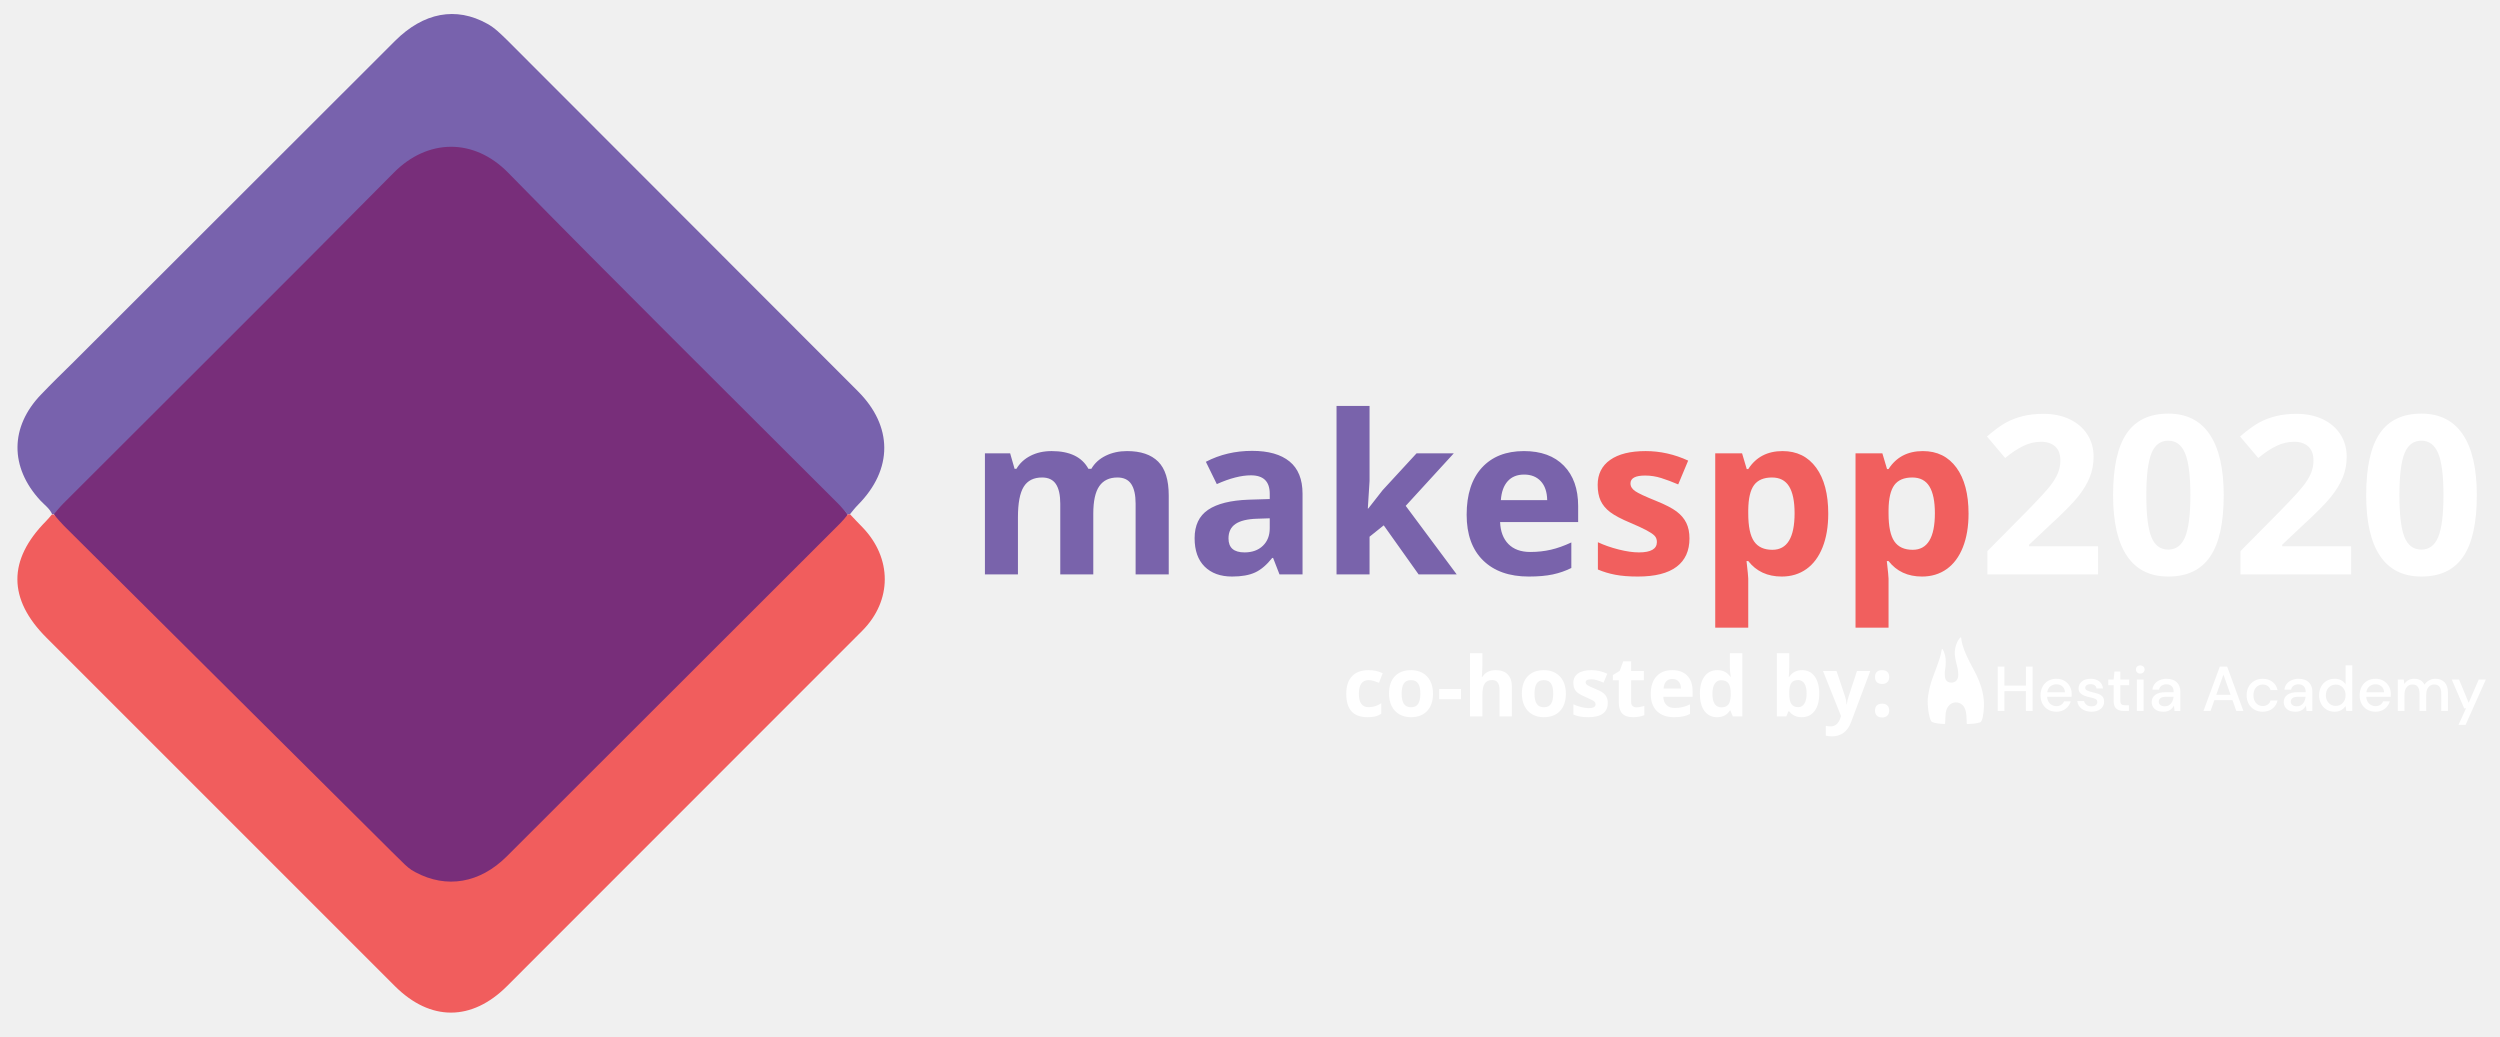
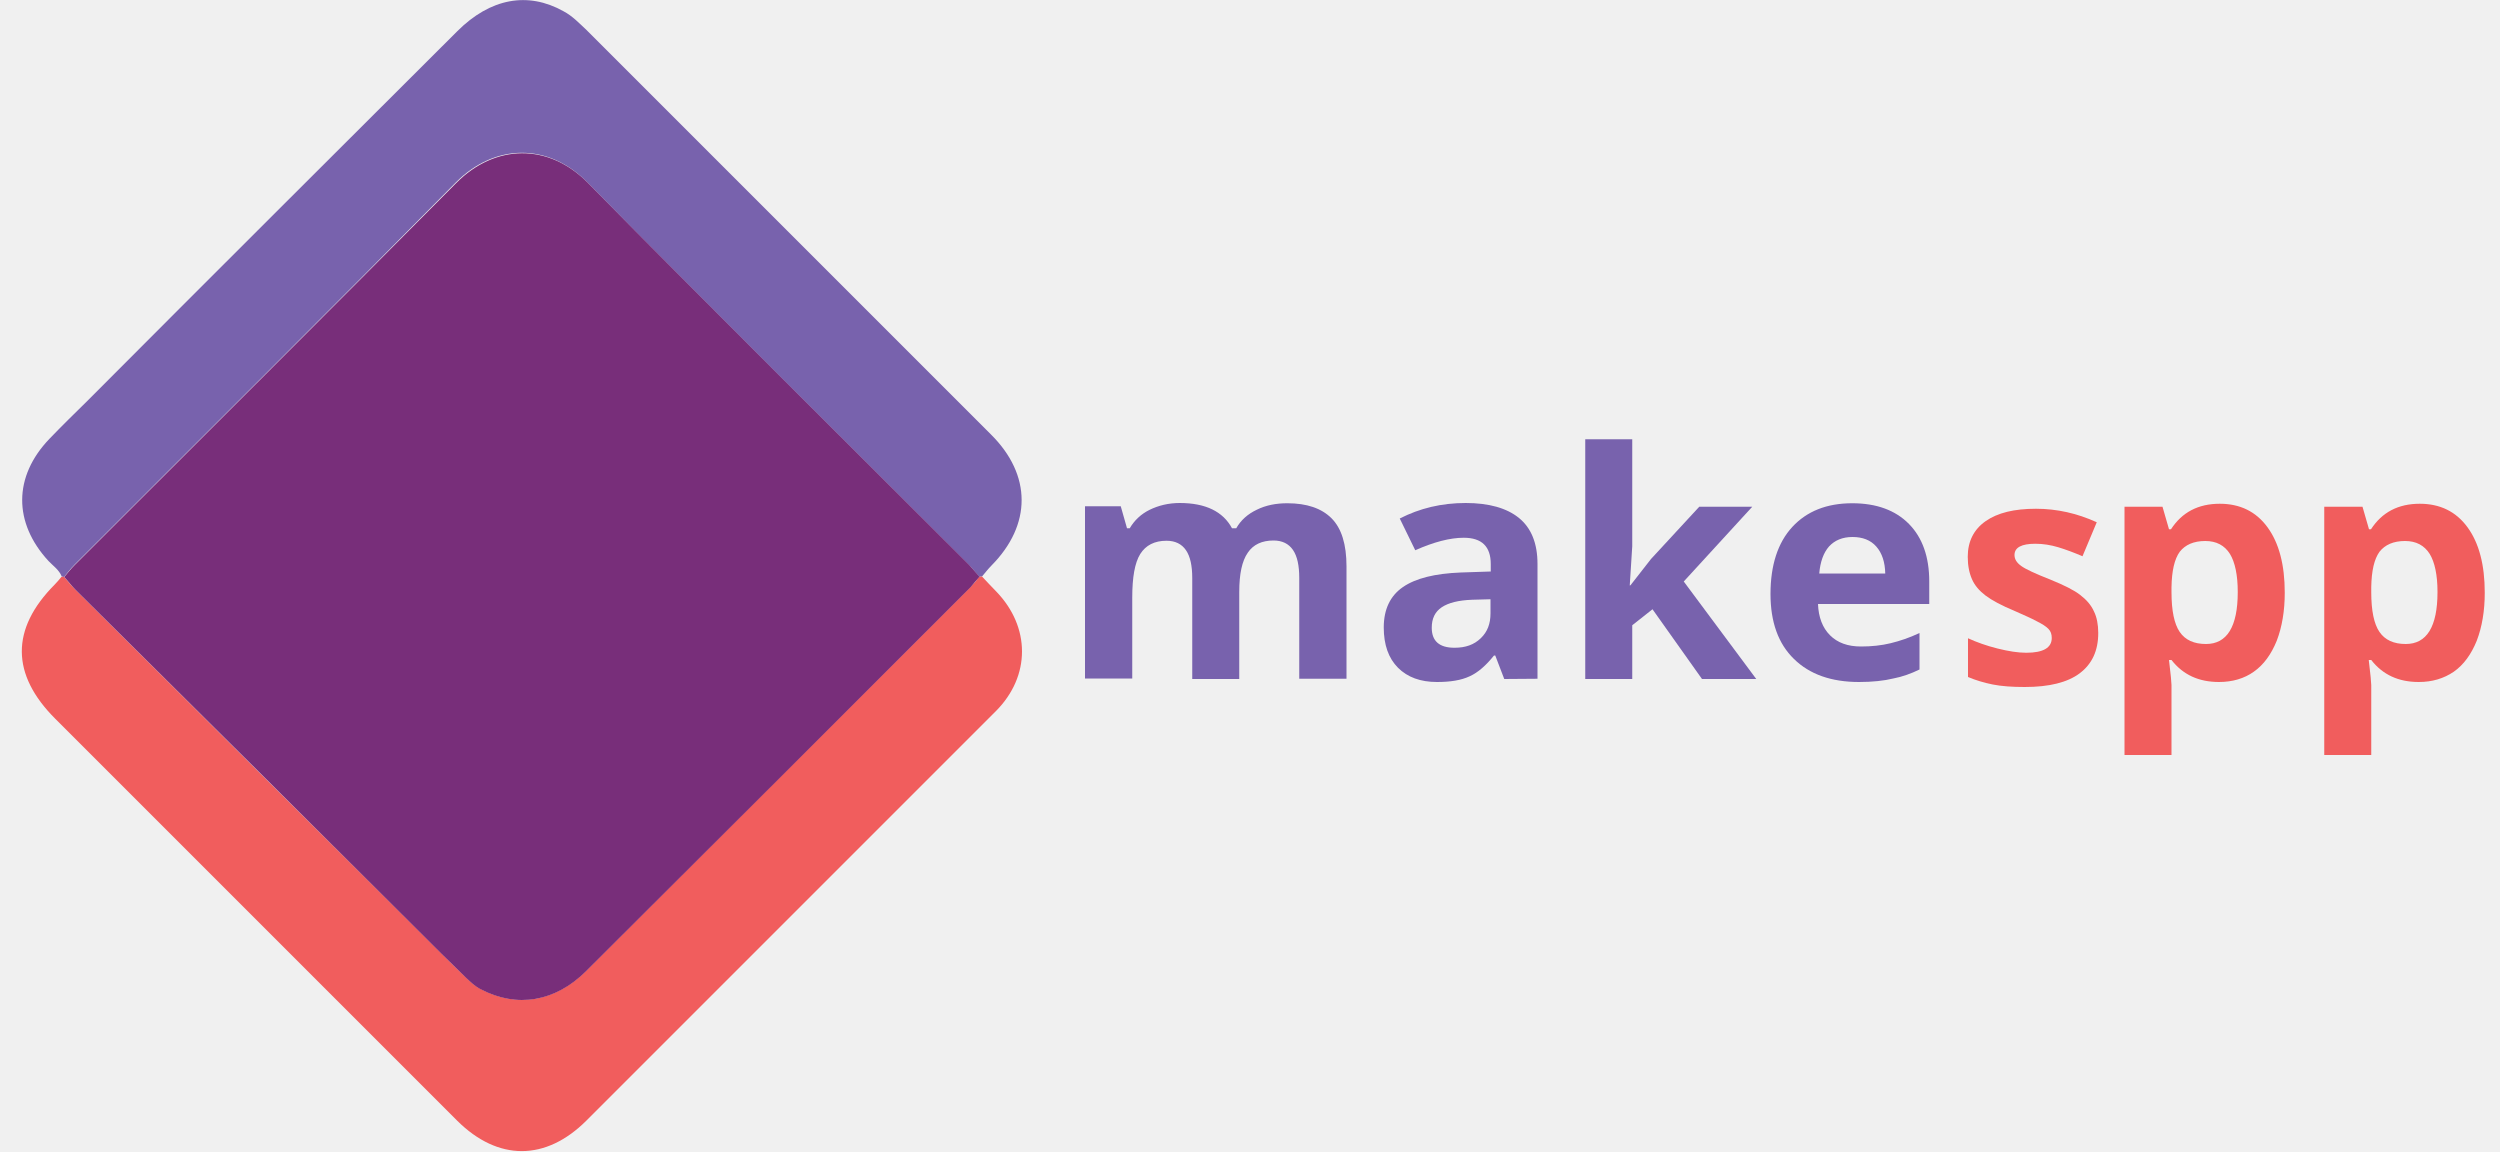
- <svg xmlns="http://www.w3.org/2000/svg" style="isolation:isolate" viewBox="0 0 567 235" width="756" height="235pt">
-   <defs>
-     <clipPath id="a">
-       <path d="M0 0h567v235H0z" />
-     </clipPath>
-   </defs>
-   <g clip-path="url(#a)">
-     <clipPath id="b">
-       <path fill="#FFF" d="M-17 0h600v302.941H-17z" />
-     </clipPath>
-     <g clip-path="url(#b)">
-       <clipPath id="c">
-         <path fill="#FFF" d="M219.525 83.144h344.243v68.475H219.525z" />
-       </clipPath>
-       <g clip-path="url(#c)">
-         <path d="M247.957 116.495v13.774h-7.488v-16.032q0-2.971-.994-4.456-.994-1.486-3.13-1.486-2.873 0-4.174 2.112-1.302 2.111-1.302 6.948v12.914h-7.488V102.82h5.721l1.006 3.511h.418q1.105-1.89 3.191-2.958 2.087-1.068 4.788-1.068 6.163 0 8.348 4.026h.663q1.104-1.915 3.253-2.971 2.148-1.055 4.849-1.055 4.664 0 7.058 2.393 2.394 2.394 2.394 7.673v17.898h-7.513v-16.032q0-2.971-.994-4.456-.994-1.486-3.13-1.486-2.75 0-4.113 1.964-1.363 1.964-1.363 6.236zm47.459 13.774h-5.23l-1.448-3.732h-.196q-1.891 2.382-3.892 3.302-2.001.921-5.217.921-3.953 0-6.224-2.259-2.271-2.259-2.271-6.432 0-4.371 3.057-6.445 3.056-2.075 9.219-2.296l4.763-.147v-1.203q0-4.174-4.272-4.174-3.29 0-7.734 1.989l-2.48-5.058q4.739-2.48 10.508-2.48 5.525 0 8.471 2.406 2.946 2.407 2.946 7.317v18.291zm-7.439-10.459v-2.259l-2.897.098q-3.266.099-4.862 1.179-1.595 1.08-1.595 3.29 0 3.167 3.633 3.167 2.603 0 4.162-1.498 1.559-1.497 1.559-3.977zm22.244-4.469h.098l3.265-4.173 7.685-8.348h8.446l-10.901 11.908 11.564 15.541h-8.643l-7.905-11.122-3.216 2.578v8.544h-7.489V92.066h7.489v17.039l-.393 6.236zm35.452-7.709q-2.381 0-3.731 1.51-1.351 1.51-1.547 4.284h10.508q-.049-2.774-1.449-4.284-1.399-1.51-3.781-1.51zm1.056 23.128q-6.629 0-10.361-3.658-3.732-3.658-3.732-10.361 0-6.899 3.45-10.668 3.449-3.768 9.538-3.768 5.819 0 9.06 3.314 3.241 3.314 3.241 9.158v3.633h-17.702q.123 3.192 1.89 4.984 1.768 1.793 4.96 1.793 2.48 0 4.689-.516 2.21-.515 4.616-1.645v5.794q-1.964.982-4.198 1.461-2.235.479-5.451.479z" fill="#7963AB" />
-         <path d="M383.172 122.118q0 4.223-2.934 6.432-2.934 2.21-8.777 2.21-2.996 0-5.107-.405-2.112-.405-3.953-1.191v-6.187q2.087.982 4.702 1.645 2.614.663 4.603.663 4.076 0 4.076-2.357 0-.884-.54-1.436-.541-.553-1.866-1.252-1.326-.7-3.536-1.633-3.167-1.326-4.652-2.455-1.486-1.13-2.161-2.591-.675-1.46-.675-3.596 0-3.659 2.836-5.66 2.835-2 8.04-2 4.96 0 9.649 2.16l-2.259 5.401q-2.062-.883-3.854-1.448-1.792-.565-3.658-.565-3.315 0-3.315 1.792 0 1.007 1.068 1.744 1.068.736 4.677 2.185 3.217 1.301 4.714 2.43 1.498 1.13 2.21 2.603.712 1.473.712 3.511zm20.918 8.642q-4.837 0-7.587-3.511h-.392q.392 3.437.392 3.977v11.122h-7.488V102.82h6.089l1.056 3.56h.343q2.627-4.075 7.783-4.075 4.862 0 7.611 3.756 2.75 3.756 2.75 10.434 0 4.395-1.289 7.636-1.289 3.241-3.67 4.935-2.382 1.694-5.598 1.694zm-2.21-22.465q-2.774 0-4.051 1.706-1.276 1.707-1.326 5.635v.81q0 4.42 1.314 6.335 1.313 1.915 4.161 1.915 5.034 0 5.034-8.299 0-4.051-1.24-6.076-1.24-2.026-3.892-2.026zm34.029 22.465q-4.837 0-7.587-3.511h-.392q.392 3.437.392 3.977v11.122h-7.488V102.82h6.089l1.056 3.56h.343q2.628-4.075 7.783-4.075 4.862 0 7.611 3.756 2.75 3.756 2.75 10.434 0 4.395-1.289 7.636-1.289 3.241-3.67 4.935-2.382 1.694-5.598 1.694zm-2.21-22.465q-2.774 0-4.051 1.706-1.276 1.707-1.326 5.635v.81q0 4.42 1.314 6.335t4.162 1.915q5.033 0 5.033-8.299 0-4.051-1.24-6.076-1.24-2.026-3.892-2.026z" fill="#F15F5E" />
-         <path d="M475.835 123.886v6.383h-25.092v-5.279l9.011-9.108q4.002-4.101 5.229-5.684 1.228-1.584 1.768-2.934t.54-2.799q0-2.16-1.191-3.216-1.19-1.056-3.179-1.056-2.087 0-4.051.958-1.964.957-4.1 2.725l-4.125-4.886q2.652-2.259 4.395-3.192 1.743-.933 3.805-1.436 2.063-.503 4.616-.503 3.364 0 5.942 1.227 2.577 1.228 4.001 3.438 1.424 2.209 1.424 5.057 0 2.48-.871 4.653-.872 2.173-2.701 4.456-1.829 2.283-6.445 6.506l-4.615 4.346v.344h15.639zm28.505-11.564q0 9.403-3.082 13.92-3.081 4.518-9.489 4.518-6.211 0-9.366-4.665-3.155-4.665-3.155-13.773 0-9.502 3.069-14.007 3.069-4.505 9.452-4.505 6.212 0 9.391 4.714 3.18 4.713 3.18 13.798zm-17.555 0q0 6.604 1.142 9.464 1.141 2.861 3.842 2.861 2.652 0 3.83-2.897 1.179-2.898 1.179-9.428 0-6.605-1.191-9.49-1.191-2.884-3.818-2.884-2.676 0-3.83 2.884-1.154 2.885-1.154 9.49zm46.452 11.564v6.383h-25.092v-5.279l9.011-9.108q4.002-4.101 5.229-5.684 1.228-1.584 1.768-2.934t.54-2.799q0-2.16-1.191-3.216-1.19-1.056-3.179-1.056-2.087 0-4.051.958-1.964.957-4.1 2.725l-4.125-4.886q2.652-2.259 4.395-3.192 1.743-.933 3.805-1.436 2.063-.503 4.616-.503 3.364 0 5.942 1.227 2.577 1.228 4.001 3.438 1.424 2.209 1.424 5.057 0 2.48-.871 4.653-.872 2.173-2.701 4.456-1.829 2.283-6.445 6.506l-4.615 4.346v.344h15.639zm28.505-11.564q0 9.403-3.082 13.92-3.081 4.518-9.489 4.518-6.211 0-9.366-4.665-3.155-4.665-3.155-13.773 0-9.502 3.069-14.007 3.069-4.505 9.452-4.505 6.212 0 9.391 4.714 3.18 4.713 3.18 13.798zm-17.555 0q0 6.604 1.142 9.464 1.141 2.861 3.842 2.861 2.652 0 3.83-2.897 1.179-2.898 1.179-9.428 0-6.605-1.191-9.49-1.191-2.884-3.818-2.884-2.676 0-3.83 2.884-1.154 2.885-1.154 9.49z" fill="#FFF" />
-       </g>
-       <clipPath id="d">
-         <path d="M2.213-54h297.753v290.164H2.213V-54" fill="#FFF" />
-       </clipPath>
-       <g clip-path="url(#d)">
-         <clipPath id="e">
-           <path d="M-2.493 3.177h205.721v230.528H-2.493V3.177z" fill="#FFF" />
-         </clipPath>
-         <g clip-path="url(#e)">
-           <path d="M192.267 116.664c-.577.655.577 4.51-.026 5.166-25.176 25.176-47.625 50.798-72.88 75.974-6.084 6.085-21.058 11.172-28.165 7.422-1.181-.577-6.557.865-7.501 0-1.573-1.574-8.13-12.929-9.703-14.503-23.776-23.645-35.377-47.058-59.007-70.729-.167-.167-.881-.252-1.049-.419-.813-.813-1.101-1.867-1.678-2.885-.085-.406.127-.813.367-1.416 1.14-2.867 3.515-9.6 4.144-10.228 25.018-25.019 47.677-49.618 72.565-74.742 7.605-7.683 18.147-7.92 25.884 0 4.448-16.025 29.574 16.995 74.925 83.187.76.708 1.416 2.36 2.124 3.173z" fill="#782E7A" />
-           <path d="M194.523 88.682c8.024 7.972 8.024 17.754.104 25.779-.708.708-1.285 1.468-1.862 2.177-.183 0-.34.052-.524.052-.708-.813-1.338-1.652-2.098-2.413-25.019-25.018-50.142-49.854-74.925-75.135-7.789-7.92-18.279-7.684-25.884 0-24.888 25.15-49.959 50.038-74.978 75.057-.761.76-1.416 1.599-2.15 2.439-.21-.027-.184.052-.368.026-.524-1.311-1.783-2.177-2.701-3.173-6.923-7.501-6.923-16.653.184-24.023 2.412-2.517 4.93-4.982 7.448-7.448A94229.563 94229.563 0 0189.57 9.298c6.503-6.504 13.873-7.841 20.901-3.934 1.757.944 3.095 2.334 4.511 3.698" fill="#7862AD" />
-           <path d="M115.008 223.636c-8.025 8.025-17.387 8.025-25.412.052L10.527 144.62c-8.733-8.733-8.785-17.624-.105-26.409.472-.472.892-.997 1.338-1.521a.734.734 0 00.472 0c.76.892 1.468 1.757 2.281 2.57 23.97 23.839 47.914 47.625 71.883 71.463 1.574 1.574 3.174 3.174 4.8 4.747.891.892 1.809 1.757 2.989 2.334 7.081 3.803 14.634 2.518 20.744-3.566 25.176-25.176 50.431-50.379 75.634-75.555a18.292 18.292 0 001.704-1.993c.184 0 .341-.052.525-.052.944.996 1.862 1.993 2.806 2.937 6.74 6.976 6.792 16.626-.053 23.497" fill="#F15D5D" />
-           <path d="M159.036 252.626h1.841-1.841z" fill="none" />
-         </g>
-       </g>
-       <linearGradient id="f" x1=".5" y1="0" x2=".5" y2="1" gradientTransform="matrix(.083 0 0 .093 537.953 148.954)" gradientUnits="userSpaceOnUse">
-         <stop offset="0%" stop-color="#1b1464" />
-         <stop offset="15%" stop-color="#1d1569" />
-         <stop offset="31%" stop-color="#241876" />
-         <stop offset="48%" stop-color="#301c8c" />
-         <stop offset="66%" stop-color="#4023ac" />
-         <stop offset="83%" stop-color="#542bd3" />
-         <stop offset="100%" stop-color="#6a34ff" />
-       </linearGradient>
-       <path d="M538.014 148.983c.006-.011.014-.02.022-.029-.028.031-.057.061-.083.093a.53.53 0 01.061-.064z" fill="url(#f)" />
-       <linearGradient id="g" x1="0" y1="1" x2="0" y2="0" gradientTransform="matrix(0 0 0 .012 554.737 165.382)" gradientUnits="userSpaceOnUse">
-         <stop offset="13%" stop-color="#5223bc" />
-         <stop offset="32%" stop-color="#693ccd" />
-         <stop offset="56%" stop-color="#7a57e9" />
-         <stop offset="73%" stop-color="#8367f9" />
-       </linearGradient>
-       <path d="M554.737 165.393v-.008-.003.011z" fill="url(#g)" />
-       <path d="M453.079 161.246v-10.059h1.525v4.311h4.871v-4.311h1.521v10.059h-1.522v-4.497h-4.87v4.497h-1.525zM466.385 161.418q-1.049 0-1.861-.467a3.319 3.319 0 01-1.272-1.3q-.459-.834-.459-1.94 0-1.12.452-1.968a3.307 3.307 0 011.265-1.323q.811-.473 1.889-.473 1.049 0 1.825.467a3.3 3.3 0 011.207 1.242c.288.523.437 1.111.431 1.708 0 .096-.002.199-.007.309-.005.11-.013.232-.022.366h-5.546q.072 1.036.683 1.574c.387.351.892.544 1.415.538q.646 0 1.085-.294c.291-.196.519-.473.653-.797h1.524a3.236 3.236 0 01-1.143 1.68q-.855.678-2.119.678zm0-6.222a2.163 2.163 0 00-1.351.453q-.587.453-.719 1.358h4.024q-.043-.834-.587-1.322-.544-.488-1.367-.489zM474.359 161.418q-1.351 0-2.227-.661a2.479 2.479 0 01-1.006-1.753h1.538c.081.334.274.63.546.841q.431.353 1.135.352.69 0 1.006-.287.316-.287.316-.661 0-.546-.438-.741-.439-.194-1.214-.352a9.036 9.036 0 01-1.2-.344 2.65 2.65 0 01-.992-.611q-.395-.395-.395-1.07 0-.934.719-1.559.718-.626 2.011-.625 1.193 0 1.933.574.74.575.871 1.624h-1.468a1.056 1.056 0 00-.423-.72q-.352-.259-.942-.259-.574 0-.89.238a.73.73 0 00-.317.61q0 .374.439.587.438.214 1.156.388c.45.098.894.22 1.33.367.373.118.712.328.984.61q.374.403.374 1.178.013.978-.755 1.624-.768.646-2.091.65zM481.657 161.246q-1.049 0-1.667-.51-.617-.51-.617-1.818v-3.522h-1.22v-1.28h1.221l.187-1.811h1.334v1.811h2.012v1.28h-2.012v3.522q0 .587.251.812.252.224.869.222h.822v1.294h-1.18zM485.409 152.768a.989.989 0 01-.712-.266.94.94 0 010-1.334 1.084 1.084 0 011.423 0 .938.938 0 010 1.334.985.985 0 01-.711.266zm-.763 8.478v-7.127h1.522v7.127h-1.522zM490.667 161.418q-.907 0-1.494-.301-.587-.302-.877-.801a2.13 2.13 0 01-.289-1.082q0-1.034.805-1.638.805-.604 2.299-.604h1.867v-.126q0-.833-.452-1.25-.453-.417-1.174-.417a1.943 1.943 0 00-1.099.309q-.468.31-.568.912h-1.518a2.4 2.4 0 01.525-1.329 2.922 2.922 0 011.149-.847 3.883 3.883 0 011.531-.295q1.494 0 2.313.783.819.783.819 2.135v4.382h-1.321l-.129-1.221a2.716 2.716 0 01-.877.991q-.575.399-1.51.399zm.302-1.236q.618 0 1.042-.294c.284-.198.512-.468.661-.781.162-.339.261-.704.295-1.078h-1.696q-.907 0-1.286.317a.982.982 0 00-.381.79q0 .488.366.768t.999.278zM499.747 161.246l3.707-10.059h1.666l3.679 10.059h-1.609l-.863-2.455h-4.108l-.863 2.455h-1.609zm2.902-3.664h3.248l-1.624-4.584-1.624 4.584zM513.169 161.418q-1.049 0-1.875-.474a3.37 3.37 0 01-1.293-1.315q-.468-.841-.468-1.947 0-1.105.468-1.947c.3-.549.748-1.005 1.293-1.315q.826-.473 1.875-.473 1.322 0 2.219.689.898.689 1.157 1.868h-1.595a1.502 1.502 0 00-.632-.919 2.11 2.11 0 00-2.184-.05 2.041 2.041 0 00-.761.819q-.288.539-.287 1.329 0 .791.287 1.33c.173.339.437.625.761.826.311.19.67.29 1.035.287.408.01.809-.106 1.149-.331.324-.217.551-.552.632-.933h1.595a3.08 3.08 0 01-1.149 1.853q-.905.703-2.227.703zM520.61 161.418q-.907 0-1.494-.301-.587-.302-.876-.801a2.12 2.12 0 01-.288-1.085q0-1.034.805-1.638.805-.604 2.299-.603h1.867v-.124q0-.833-.452-1.25-.453-.417-1.174-.417a1.943 1.943 0 00-1.099.309q-.468.31-.568.912h-1.523a2.4 2.4 0 01.525-1.329 2.922 2.922 0 011.149-.847 3.9 3.9 0 011.53-.295q1.495 0 2.314.783t.819 2.135v4.382h-1.322l-.13-1.221a2.704 2.704 0 01-.876.991q-.57.399-1.506.399zm.302-1.236q.618 0 1.042-.294c.285-.198.513-.467.662-.781.162-.339.261-.704.295-1.078h-1.696q-.907 0-1.286.317a.988.988 0 00-.381.79q0 .488.367.768.366.28.998.278h-.001zM529.477 161.418q-1.034 0-1.825-.488a3.399 3.399 0 01-1.236-1.337q-.446-.847-.445-1.925 0-1.078.445-1.918a3.343 3.343 0 011.243-1.322q.801-.48 1.833-.48.847 0 1.487.33c.414.21.76.534.997.934V150.9h1.523v10.346h-1.363l-.16-1.107a3.261 3.261 0 01-.948.891q-.603.388-1.551.388zm.273-1.322q.977 0 1.601-.675.623-.676.625-1.739 0-1.077-.625-1.746-.625-.668-1.601-.668-.977 0-1.609.668-.632.669-.632 1.746c-.008.434.09.864.287 1.251.182.353.458.648.798.853.349.209.749.316 1.156.31zM538.759 161.418q-1.049 0-1.861-.467a3.316 3.316 0 01-1.271-1.3q-.46-.834-.46-1.94 0-1.12.452-1.968a3.307 3.307 0 011.265-1.323q.812-.473 1.89-.473 1.048 0 1.824.467c.506.299.923.728 1.207 1.242.289.523.437 1.111.431 1.708 0 .096 0 .199-.007.309-.007.11-.012.232-.021.366h-5.546q.071 1.036.682 1.574c.387.351.892.544 1.415.538q.647 0 1.085-.294c.292-.196.519-.473.654-.797h1.523a3.235 3.235 0 01-1.142 1.68q-.855.678-2.12.678zm0-6.222a2.16 2.16 0 00-1.35.453q-.59.453-.719 1.358h4.023q-.043-.834-.587-1.322-.543-.488-1.367-.489zM543.817 161.246v-7.127h1.351l.129 1.006c.226-.36.54-.657.912-.862q.568-.317 1.315-.316 1.695 0 2.356 1.334c.257-.41.616-.746 1.042-.976a2.883 2.883 0 011.416-.359q1.334 0 2.097.804.764.805.762 2.401v4.095h-1.523v-3.937q0-2.069-1.581-2.069-.805 0-1.314.603-.51.604-.511 1.724v3.679h-1.523v-3.937q0-2.069-1.594-2.069a1.622 1.622 0 00-1.301.603q-.511.604-.511 1.724v3.679h-1.522zM557.582 164.407l1.71-3.752h-.417l-2.816-6.538h1.654l2.184 5.273 2.281-5.271h1.609l-4.597 10.288h-1.608zM446.106 148.892c-.962-2.116-1.236-3.294-1.306-4.245-.004-.101-.119-.143-.18-.067-.848.775-1.368 2.613-1.269 3.823.048.572.138 1.14.269 1.699.12.518.283 1.015.375 1.541.081.462.144.926.145 1.397 0 .493-.138.983-.461 1.341-.384.425-1.267.627-1.967.219-.802-.466-.655-2.047-.581-2.617.115-.618.14-1.046.169-1.785.036-.968-.231-2.257-.752-2.986-.044-.061-.131-.036-.145.042-.12.684-.269 1.332-.423 1.883-.154.547-1.08 3.125-1.599 4.437-.593 1.504-1.168 3.88-1.183 5.488-.014 1.604.404 4.446 1.034 4.704.58.239 1.605.4 2.763.442a.15.15 0 00.153-.136c.037-.742.039-1.141.097-1.867.058-.727.138-1.258.53-1.877s1.05-1.018 1.791-1.021c.845-.005 1.472.408 1.832.952.364.551.519 1.237.575 1.958.065.834.078 1.772.079 1.845v.005l.001.018v.001a.075.075 0 00.004.016c.019.063.076.113.14.111.922-.035 2.01-.086 2.907-.389.559-.189.784-2.131.848-3.461.1-2.038-.362-4.065-1.11-5.95-.759-1.916-1.886-3.648-2.736-5.521zm-3.928 10.652a.107.107 0 00-.019.018l.002-.002.005-.006.014-.015.002-.002-.004.007z" fill="#FFF" />
+ <svg xmlns="http://www.w3.org/2000/svg" version="1.1" id="Layer_1" x="0px" y="0px" viewBox="0 0 1000 460.5" style="enable-background:new 0 0 1000 460.5;" xml:space="preserve">
+   <style type="text/css">
+ 	.st0{fill:#7862AD;}
+ 	.st1{fill:#F15D5D;}
+ 	.st2{fill:#782E7A;}
+ 	.st3{fill:none;}
+ 	.st4{fill:#7963AE;}
+ 	.st5{fill:#FEFEFE;}
+ </style>
+   <g>
+     <path class="st0" d="M396.4,173.8c16.3,16.2,16.3,36.1,0.2,52.4c-1.4,1.4-2.6,3-3.8,4.4c-0.4,0-0.7,0.1-1.1,0.1   c-1.4-1.7-2.7-3.3-4.3-4.9c-50.9-50.9-102-101.4-152.4-152.8c-15.8-16.1-37.2-15.6-52.7,0C131.8,124.2,80.8,174.9,29.9,225.8   c-1.6,1.6-2.9,3.3-4.3,5c-0.4-0.1-0.5-0.1-0.9-0.2c-1.1-2.7-3.4-4.2-5.3-6.2c-14.1-15.3-14.1-33.8,0.4-48.9   c4.9-5.1,10-10.1,15.1-15.1C84.1,111,133.5,61.8,182.9,12.5c13.2-13.2,28.2-16,42.5-8c3.6,1.9,6.3,4.8,9.2,7.5" />
+     <path class="st1" d="M234.6,448.2c-16.3,16.3-35.4,16.3-51.7,0.1C129.3,394.7,75.7,341.1,22.1,287.5c-17.7-17.7-17.9-35.9-0.2-53.7   c1-1,1.8-2,2.7-3.1c0.4,0.1,0.6,0.1,1,0c1.5,1.8,3,3.6,4.6,5.2c48.7,48.5,97.4,96.8,146.2,145.3c3.2,3.2,6.4,6.4,9.8,9.6   c1.8,1.8,3.7,3.6,6.1,4.8c14.4,7.7,29.8,5.1,42.2-7.3C285.6,337.2,337,286,388.2,234.8c1.2-1.2,2.4-2.6,3.5-4.1   c0.4,0,0.7-0.1,1.1-0.1c1.9,2,3.8,4.1,5.7,6c13.7,14.2,13.8,33.8-0.1,47.8" />
+     <path class="st2" d="M391.8,230.7c-1.2,1.3-2.3,2.7-3.5,4.1C337.1,286,285.9,337.2,234.5,388.4c-12.4,12.4-27.8,14.9-42.2,7.3   c-2.4-1.2-4.2-3-6.1-4.8c-3.2-3.2-6.6-6.4-9.8-9.6C127.8,332.8,79.1,284.4,30.3,236c-1.7-1.7-3.1-3.6-4.6-5.2   c1.4-1.7,2.7-3.3,4.3-4.9C80.9,175,131.8,124.3,182.5,73.2c15.5-15.6,36.9-16.1,52.7,0c50.4,51.2,101.5,101.9,152.4,152.7   C389,227.4,390.3,229,391.8,230.7z" />
+   </g>
+   <polygon class="st3" points="295.6,411.7 298.6,411.7 298.6,411.7 " />
+   <g>
+     <g>
+       <path class="st4" d="M734,270.7" />
+       <path class="st5" d="M543.1,306.7" />
    </g>
-     <path d="M408.716 151.989q1.823 0 2.855 1.423 1.031 1.422 1.031 3.899 0 2.55-1.064 3.95-1.063 1.399-2.895 1.399-1.814 0-2.845-1.317h-.194l-.469 1.133h-2.145V148.15h2.808v3.333q0 .635-.111 2.035h.111q.985-1.529 2.918-1.529zm-.902 2.247q-1.04 0-1.519.64-.479.639-.497 2.113v.303q0 1.658.492 2.376.493.718 1.561.718.865 0 1.376-.797.511-.796.511-2.315t-.515-2.279q-.516-.759-1.409-.759zm9.723 8.166l-4.088-10.219h3.075l1.942 5.791q.249.755.341 1.786h.055q.102-.948.396-1.786l1.906-5.791h3.011l-4.355 11.609q-.599 1.612-1.708 2.413-1.109.801-2.592.801-.727 0-1.427-.157v-2.228q.507.12 1.105.12.746 0 1.303-.456.557-.456.87-1.376l.166-.507zm7.715-1.243q0-.773.414-1.169.415-.396 1.206-.396.765 0 1.183.405.419.405.419 1.16 0 .728-.423 1.147-.424.418-1.179.418-.773 0-1.197-.409-.423-.41-.423-1.156zm0-7.605q0-.773.414-1.169.415-.396 1.206-.396.765 0 1.183.405.419.405.419 1.16 0 .746-.428 1.156-.428.41-1.174.41-.773 0-1.197-.406-.423-.405-.423-1.16zm-115.114 9.106q-4.806 0-4.806-5.276 0-2.624 1.307-4.009 1.308-1.386 3.748-1.386 1.786 0 3.204.7l-.829 2.173q-.663-.267-1.234-.438-.571-.17-1.141-.17-2.192 0-2.192 3.112 0 3.02 2.192 3.02.81 0 1.5-.216.691-.217 1.381-.677v2.403q-.681.433-1.376.598-.695.166-1.754.166zm7.752-5.349q0 1.528.502 2.311.502.782 1.634.782 1.124 0 1.616-.778.493-.778.493-2.315 0-1.529-.498-2.293-.497-.764-1.629-.764-1.123 0-1.621.76-.497.759-.497 2.297zm7.117 0q0 2.513-1.326 3.931-1.325 1.418-3.692 1.418-1.482 0-2.614-.649-1.133-.649-1.74-1.864-.608-1.216-.608-2.836 0-2.523 1.317-3.922 1.316-1.4 3.701-1.4 1.482 0 2.614.645 1.133.644 1.741 1.85.607 1.206.607 2.827zm6.353 1.261h-4.944v-2.302h4.944v2.302zm11.536-2.808v6.712h-2.808v-6.012q0-2.228-1.657-2.228-1.179 0-1.703.801-.525.801-.525 2.596v4.843h-2.808V148.15h2.808v2.919q0 .34-.065 1.602l-.064.828h.147q.939-1.51 2.983-1.51 1.814 0 2.753.976.939.976.939 2.799zm5.128 1.547q0 1.528.502 2.311.502.782 1.634.782 1.124 0 1.616-.778.493-.778.493-2.315 0-1.529-.497-2.293-.497-.764-1.63-.764-1.123 0-1.62.76-.498.759-.498 2.297zm7.117 0q0 2.513-1.325 3.931-1.326 1.418-3.692 1.418-1.483 0-2.615-.649-1.133-.649-1.74-1.864-.608-1.216-.608-2.836 0-2.523 1.317-3.922 1.316-1.4 3.701-1.4 1.482 0 2.615.645 1.132.644 1.74 1.85.607 1.206.607 2.827zm9.502 2.108q0 1.584-1.1 2.412-1.101.829-3.292.829-1.123 0-1.915-.152t-1.482-.446v-2.321q.782.369 1.763.617.981.249 1.726.249 1.529 0 1.529-.884 0-.331-.203-.539-.202-.207-.7-.469-.497-.263-1.325-.612-1.188-.498-1.745-.921-.557-.424-.81-.971-.254-.548-.254-1.349 0-1.372 1.064-2.122 1.063-.751 3.015-.751 1.86 0 3.618.81l-.847 2.026q-.773-.332-1.445-.543-.672-.212-1.372-.212-1.243 0-1.243.672 0 .378.401.654.4.276 1.754.819 1.206.488 1.767.912.562.423.829.976.267.552.267 1.316zm6.528 1.004q.736 0 1.767-.323v2.09q-1.049.47-2.578.47-1.684 0-2.453-.852-.769-.851-.769-2.555v-4.962h-1.344v-1.188l1.547-.939.81-2.173h1.795v2.192h2.882v2.108h-2.882v4.962q0 .599.336.884.336.286.889.286zm8.111-6.436q-.893 0-1.4.566-.506.567-.58 1.607h3.941q-.018-1.04-.543-1.607-.525-.566-1.418-.566zm.396 8.673q-2.486 0-3.886-1.372-1.399-1.372-1.399-3.885 0-2.587 1.294-4.001 1.293-1.413 3.576-1.413 2.183 0 3.398 1.243 1.215 1.243 1.215 3.434v1.363h-6.638q.046 1.197.709 1.869.663.672 1.86.672.93 0 1.758-.193.829-.194 1.731-.617v2.173q-.736.368-1.574.547-.838.18-2.044.18zm9.741 0q-1.814 0-2.85-1.409-1.036-1.408-1.036-3.903 0-2.532 1.055-3.946 1.054-1.413 2.904-1.413 1.943 0 2.965 1.51h.092q-.212-1.151-.212-2.053v-3.296h2.818v14.326H393l-.543-1.335h-.12q-.957 1.519-2.918 1.519zm.985-2.237q1.077 0 1.579-.626t.548-2.127v-.304q0-1.657-.511-2.375t-1.662-.718q-.939 0-1.459.796-.521.796-.521 2.315 0 1.52.525 2.279.525.76 1.501.76z" fill="#FFF" />
+     <g>
+       <path class="st0" d="M495.7,271.6h-18.8v-40.3c0-5-0.8-8.7-2.5-11.2c-1.7-2.5-4.3-3.8-7.8-3.8c-4.8,0-8.3,1.8-10.5,5.3    c-2.2,3.5-3.2,9.4-3.2,17.4v32.4H434v-68.9h14.3l2.5,8.8h1.1c1.8-3.1,4.5-5.7,8-7.4s7.5-2.7,12-2.7c10.3,0,17.3,3.4,20.9,10.1h1.7    c1.8-3.2,4.6-5.7,8.2-7.4c3.6-1.8,7.7-2.6,12.2-2.6c7.8,0,13.7,2,17.7,6c4,4,6,10.4,6,19.3v44.9h-18.9v-40.3c0-5-0.8-8.7-2.5-11.2    c-1.7-2.5-4.3-3.8-7.8-3.8c-4.6,0-8.1,1.6-10.3,4.9c-2.3,3.3-3.4,8.5-3.4,15.7L495.7,271.6L495.7,271.6z" />
+       <path class="st0" d="M601.7,271.6l-3.6-9.4h-0.5c-3.2,4-6.4,6.8-9.7,8.3c-3.4,1.6-7.7,2.3-13.1,2.3c-6.6,0-11.8-1.9-15.6-5.7    c-3.8-3.8-5.7-9.2-5.7-16.1c0-7.3,2.6-12.7,7.7-16.2c5.1-3.5,12.8-5.4,23.1-5.8l12-0.4v-3c0-7-3.6-10.5-10.8-10.5    c-5.5,0-12,1.7-19.4,5l-6.2-12.7c8-4.1,16.7-6.2,26.4-6.2c9.2,0,16.4,2,21.3,6s7.4,10.1,7.4,18.4v45.9L601.7,271.6L601.7,271.6z     M596.2,239.7l-7.3,0.2c-5.5,0.2-9.5,1.2-12.2,3c-2.7,1.8-4,4.5-4,8.2c0,5.3,3,8,9.1,8c4.4,0,7.8-1.2,10.5-3.8s3.9-5.8,3.9-10    V239.7z" />
+       <path class="st0" d="M652.2,234.1l8.2-10.5l19.3-20.9h21.2l-27.4,29.9l29,39h-21.7L661,243.7l-8.1,6.4v21.5h-18.8v-95.9h18.8v42.8    l-1,15.7L652.2,234.1L652.2,234.1z" />
+       <path class="st0" d="M743.6,272.8c-11.1,0-19.8-3.1-26-9.2c-6.3-6.1-9.4-14.8-9.4-26c0-11.5,2.9-20.5,8.7-26.8    c5.8-6.3,13.8-9.5,24-9.5c9.7,0,17.3,2.8,22.7,8.3s8.1,13.2,8.1,23v9h-44.5c0.2,5.3,1.8,9.5,4.8,12.5c3,3,7.1,4.5,12.4,4.5    c4.1,0,8.1-0.4,11.8-1.3s7.6-2.2,11.6-4.1v14.6c-3.3,1.6-6.8,2.9-10.5,3.6C753.6,272.3,749,272.8,743.6,272.8z M741,214.8    c-4,0-7.1,1.3-9.4,3.8c-2.2,2.5-3.5,6.1-3.9,10.8h26.4c-0.1-4.6-1.3-8.2-3.6-10.8C748.2,216,745,214.8,741,214.8z" />
+       <path class="st1" d="M839.3,253.2c0,7.1-2.5,12.4-7.4,16.1c-4.9,3.7-12.3,5.5-22,5.5c-5,0-9.3-0.3-12.8-1c-3.5-0.7-6.8-1.7-9.9-3    v-15.5c3.5,1.6,7.4,3,11.8,4.1s8.2,1.7,11.5,1.7c6.8,0,10.2-2,10.2-5.9c0-1.5-0.4-2.7-1.3-3.6c-0.9-1-2.5-2-4.7-3.1    c-2.2-1.2-5.2-2.5-8.8-4.1c-5.3-2.2-9.2-4.3-11.7-6.2c-2.5-1.9-4.3-4-5.4-6.5c-1.1-2.5-1.7-5.4-1.7-9c0-6.1,2.4-10.9,7.1-14.2    c4.8-3.4,11.5-5,20.2-5c8.3,0,16.4,1.8,24.3,5.4l-5.7,13.6c-3.5-1.5-6.7-2.7-9.7-3.6s-6-1.4-9.2-1.4c-5.5,0-8.3,1.5-8.3,4.5    c0,1.7,0.9,3.1,2.7,4.4s5.7,3.1,11.8,5.5c5.4,2.2,9.4,4.2,11.8,6.1c2.5,1.9,4.4,4.1,5.5,6.6C838.7,246.8,839.3,249.8,839.3,253.2z    " />
+       <path class="st1" d="M887.6,272.8c-8.1,0-14.4-2.9-19-8.8h-1c0.7,5.8,1,9.1,1,10V302h-18.8v-99.3H865l2.6,9h0.8    c4.4-6.8,10.9-10.2,19.5-10.2c8.1,0,14.5,3.1,19.1,9.4c4.6,6.3,6.9,15,6.9,26.2c0,7.3-1.1,13.7-3.2,19.2    c-2.2,5.4-5.2,9.6-9.2,12.4C897.7,271.4,893,272.8,887.6,272.8z M882.1,216.4c-4.6,0-8,1.5-10.2,4.3c-2.1,2.9-3.2,7.6-3.3,14.2v2    c0,7.4,1.1,12.7,3.3,15.9c2.2,3.2,5.7,4.8,10.5,4.8c8.4,0,12.7-6.9,12.7-20.8c0-6.8-1.1-11.9-3.1-15.2    C889.8,218.1,886.5,216.4,882.1,216.4z" />
+       <path class="st1" d="M967.5,272.8c-8.1,0-14.4-2.9-19-8.8h-1c0.7,5.8,1,9.1,1,10V302h-18.8v-99.3H945l2.6,9h0.8    c4.4-6.8,10.9-10.2,19.5-10.2c8.1,0,14.5,3.1,19.1,9.4c4.6,6.3,6.9,15,6.9,26.2c0,7.3-1.1,13.7-3.2,19.2    c-2.2,5.4-5.2,9.6-9.2,12.4C977.5,271.4,972.9,272.8,967.5,272.8z M962,216.4c-4.6,0-8,1.5-10.2,4.3c-2.1,2.9-3.2,7.6-3.3,14.2v2    c0,7.4,1.1,12.7,3.3,15.9c2.2,3.2,5.7,4.8,10.5,4.8c8.4,0,12.7-6.9,12.7-20.8c0-6.8-1.1-11.9-3.1-15.2    C969.7,218.1,966.4,216.4,962,216.4z" />
+     </g>
+     <polygon class="st3" points="705.2,124.3 708.2,124.3 708.2,124.3  " />
  </g>
</svg>
